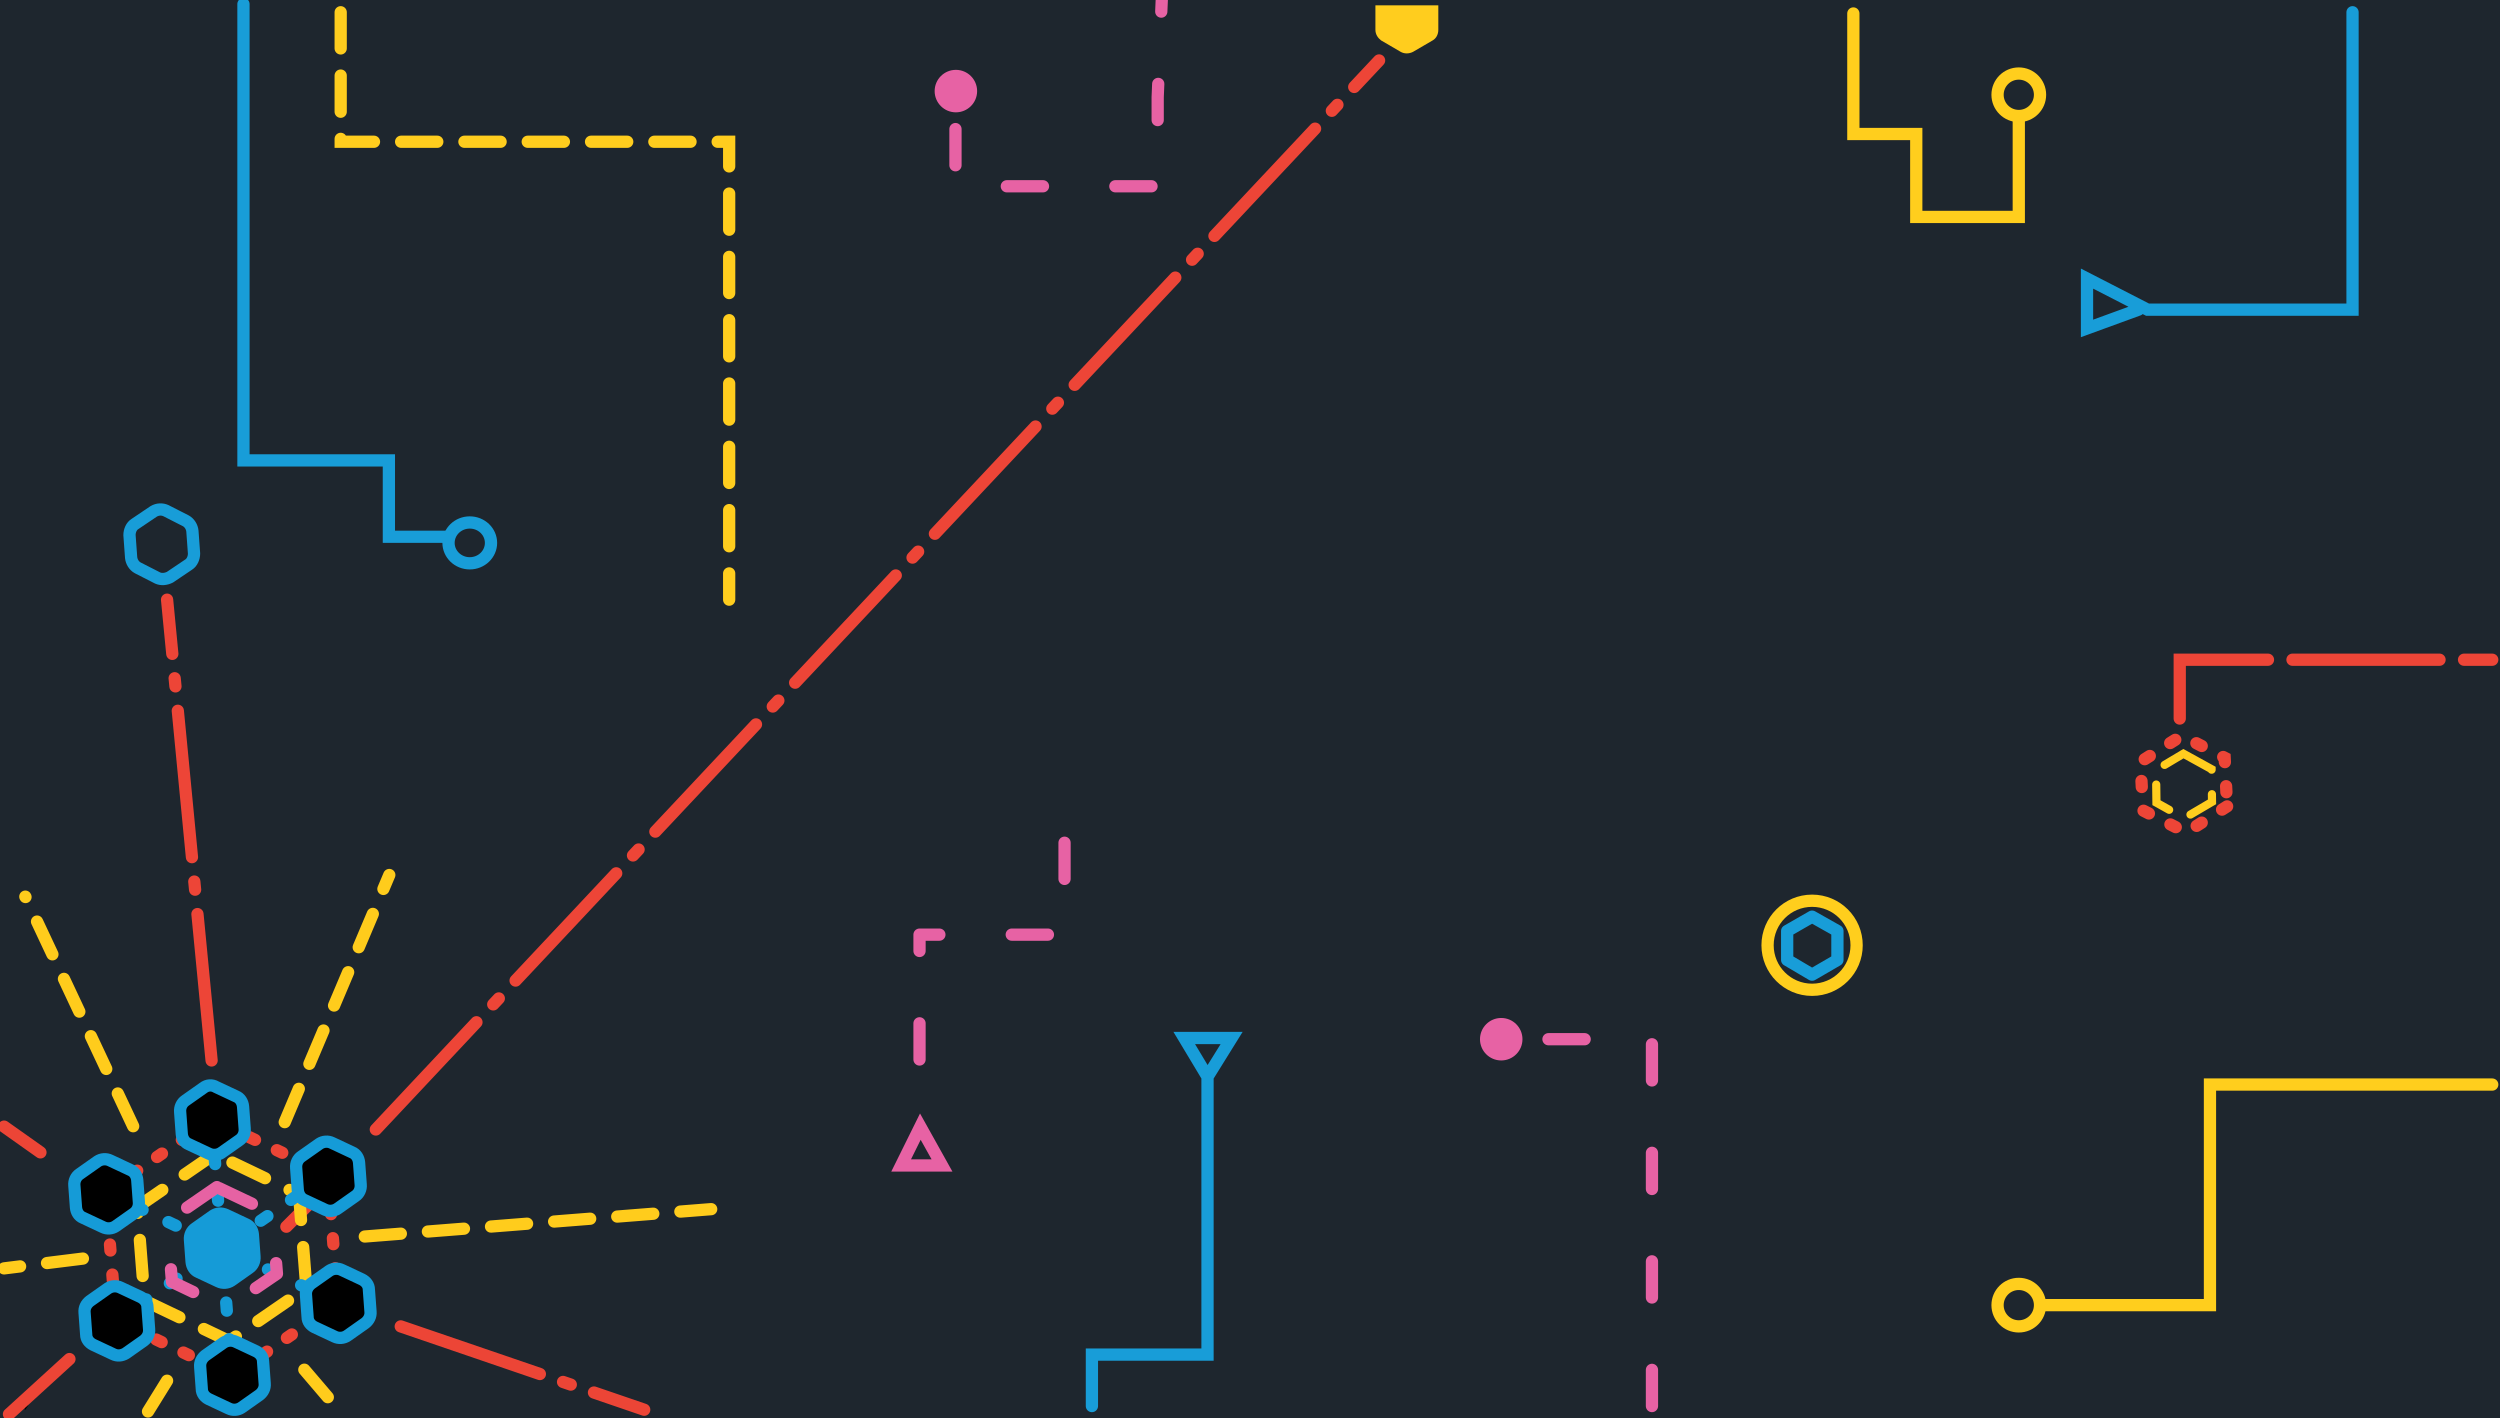
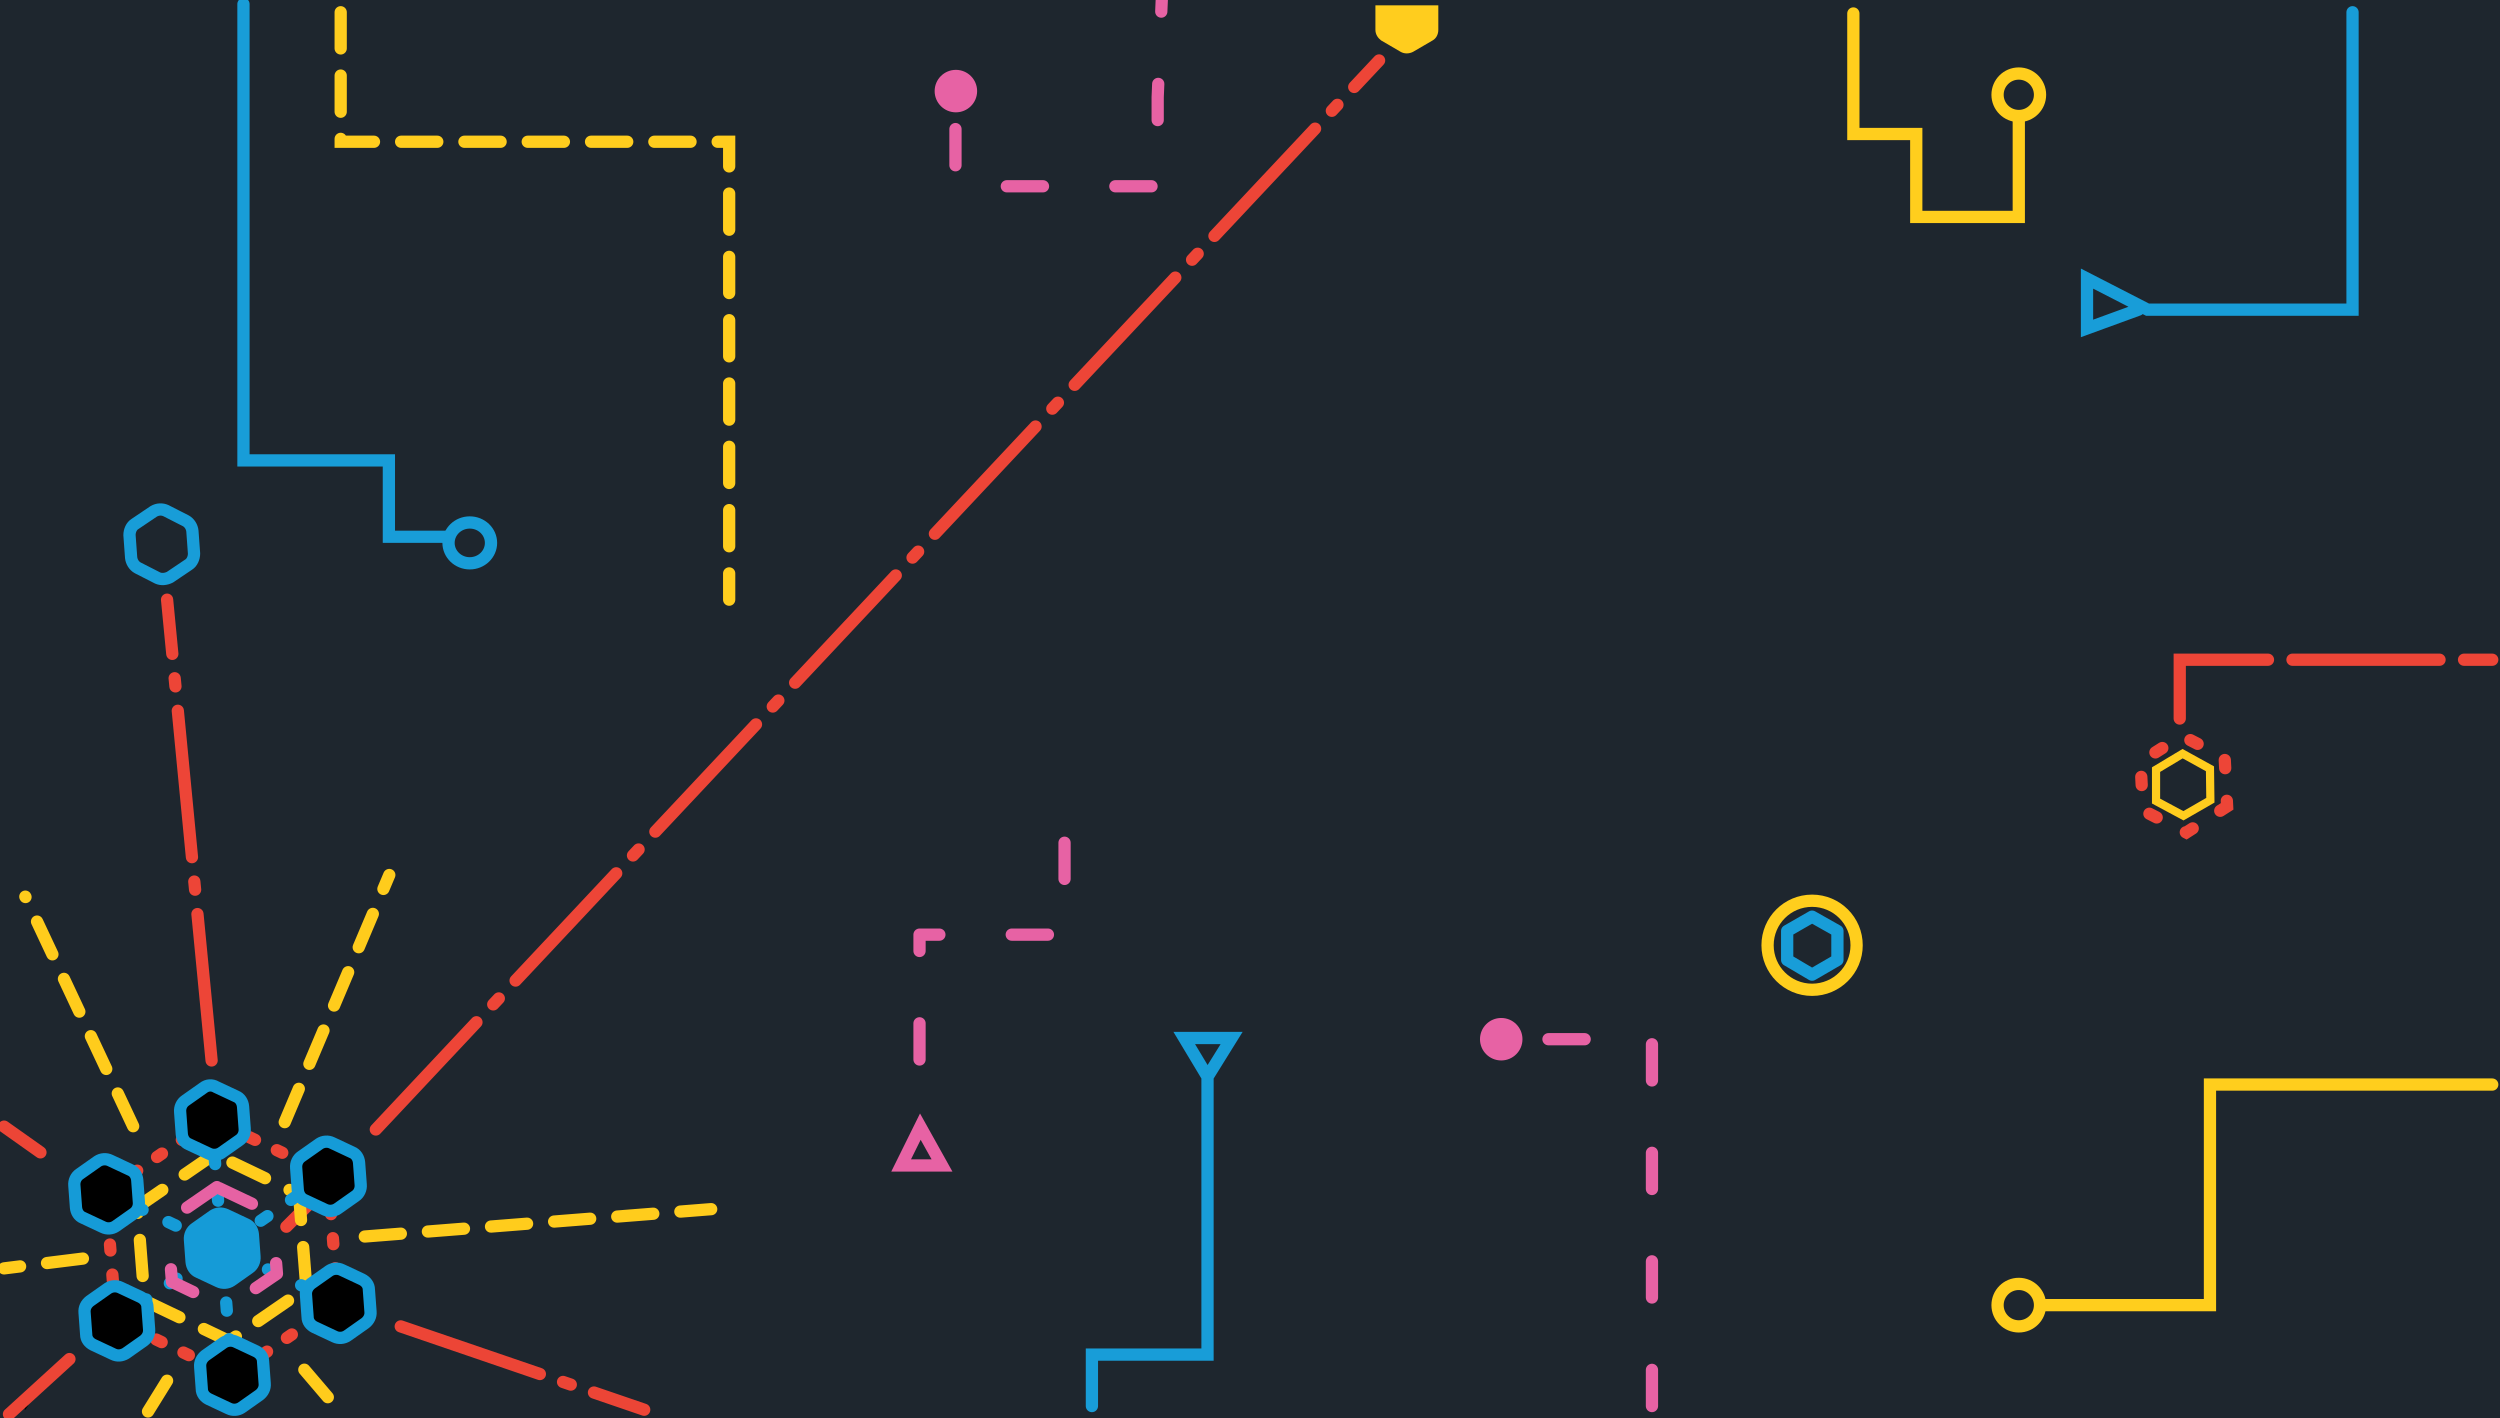
<svg xmlns="http://www.w3.org/2000/svg" version="1.1" id="Layer_1" x="0px" y="0px" viewBox="0 222.5 612 347.1" enable-background="new 0 222.5 612 347.1" xml:space="preserve">
  <rect x="-1.5" y="219.7" fill="#1E262E" width="614.9" height="350.7" />
  <path fill="none" stroke="#E762A4" stroke-width="3" stroke-linecap="round" stroke-miterlimit="10" stroke-dasharray="12,12,4,12" d="  M77.4,286.6" />
  <path fill="none" stroke="#ED4537" stroke-width="3" stroke-linecap="round" stroke-miterlimit="10" stroke-dasharray="36,6,2,6" d="  M379.2,242.6" />
  <line fill="none" stroke="#ED4537" stroke-width="3" stroke-linecap="round" stroke-miterlimit="10" stroke-dasharray="36,6,2,6" x1="70.1" y1="522.8" x2="77.8" y2="515.1" />
  <path fill="#1E262E" stroke="#189DD8" stroke-width="3" stroke-linecap="round" stroke-linejoin="round" stroke-miterlimit="10" d="  M37.6,347.7l-4.6,3.1c-0.8,0.5-1.3,1.6-1.3,2.7l0.4,5.5c0.1,1,0.7,2,1.6,2.5l4.9,2.5c0.9,0.4,2,0.3,3-0.2l4.6-3.1  c0.8-0.5,1.3-1.6,1.3-2.7l-0.4-5.5c-0.1-1-0.7-2-1.6-2.5l-4.9-2.5C39.7,347.1,38.6,347.1,37.6,347.7z" />
-   <polygon fill="none" stroke="#ED4537" stroke-width="3" stroke-linecap="round" stroke-miterlimit="10" stroke-dasharray="1.476,5.904" points="  545.2,419.9 535.2,426.3 524.6,420.9 524,409 534.1,402.6 544.6,408 " />
-   <polygon fill="none" stroke="#FFCD1E" stroke-width="2" stroke-linecap="round" stroke-miterlimit="10" stroke-dasharray="8,6" points="  534.5,407 541.4,410.8 541.5,418.8 534.7,422.8 527.9,419 527.8,411 " />
+   <polygon fill="none" stroke="#ED4537" stroke-width="3" stroke-linecap="round" stroke-miterlimit="10" stroke-dasharray="2,8" points="  545.2,419.9 535.2,426.3 524.6,420.9 524,409 534.1,402.6 544.6,408 " />
+   <polygon fill="none" stroke="#FFCD1E" stroke-width="2" stroke-linecap="round" stroke-miterlimit="10" points="534.3,407   541,410.7 541.1,418.4 534.5,422.2 527.8,418.6 527.8,410.9 " />
  <g>
    <polyline fill="none" stroke="#189DD8" stroke-width="3" stroke-linecap="round" stroke-miterlimit="10" points="59.6,223.5    59.6,335.2 95.2,335.2 95.2,353.9 109.9,353.9  " />
    <ellipse fill="none" stroke="#189DD8" stroke-width="3" stroke-linecap="round" stroke-miterlimit="10" cx="115" cy="355.4" rx="5.2" ry="5" />
  </g>
  <polyline fill="none" stroke="#189DD8" stroke-width="3" stroke-linecap="round" stroke-miterlimit="10" points="575.9,225.5   575.9,298.3 525.7,298.3 510.9,290.7 510.9,298.3 510.9,302.9 523.5,298.3 " />
  <path fill="#FFCD1E" d="M336.7,223.8v6c0,1.1,0.6,2,1.4,2.6l4.8,2.8c0.9,0.5,2,0.5,3,0l4.8-2.8c0.9-0.5,1.4-1.5,1.4-2.6v-6" />
  <polyline fill="none" stroke="#189DD8" stroke-width="3" stroke-linecap="round" stroke-miterlimit="10" points="295.6,486.1   301.5,476.6 289.9,476.6 295.6,486.1 295.6,554.1 267.3,554.1 267.3,566.7 " />
  <g>
    <circle fill="none" stroke="#FFCE1D" stroke-width="3" stroke-linecap="round" stroke-miterlimit="10" cx="494.2" cy="245.7" r="5.2" />
    <polyline fill="none" stroke="#FFCE1D" stroke-width="3" stroke-linecap="round" stroke-miterlimit="10" points="453.7,225.8    453.7,255.3 469.1,255.3 469.1,275.6 494.2,275.6 494.2,251  " />
  </g>
  <g>
    <circle fill="#E762A4" cx="234" cy="244.8" r="5.2" />
    <polyline fill="none" stroke="#E762A4" stroke-width="3" stroke-linecap="round" stroke-linejoin="round" stroke-miterlimit="10" stroke-dasharray="8.856,17.713" points="   233.9,254.1 233.9,268.1 283.4,268.1 283.4,246.3 284.4,222.5  " />
  </g>
  <polyline fill="none" stroke="#ED4537" stroke-width="3" stroke-linecap="round" stroke-miterlimit="10" stroke-dasharray="36,6" points="  533.6,398.4 533.6,384 610.1,384 " />
  <circle fill="#E762A4" cx="367.5" cy="476.9" r="5.2" />
  <polyline fill="none" stroke="#E762A4" stroke-width="3" stroke-linecap="round" stroke-linejoin="round" stroke-miterlimit="10" stroke-dasharray="8.856,17.713" points="  404.4,566.7 404.4,476.9 370.9,476.9 " />
  <line fill="none" stroke="#ED4537" stroke-width="3" stroke-linecap="round" stroke-miterlimit="10" stroke-dasharray="36,6,2,6" x1="92" y1="499" x2="337.6" y2="237.3" />
  <circle fill="none" stroke="#FFCE1D" stroke-width="3" stroke-linecap="round" stroke-miterlimit="10" cx="494.2" cy="542" r="5.2" />
  <polyline fill="none" stroke="#FFCE1D" stroke-width="3" stroke-linecap="round" stroke-miterlimit="10" points="610.1,488 541,488   541,542 500.7,542 " />
  <g>
    <polyline fill="none" stroke="#FFCD1E" stroke-width="3" stroke-linecap="round" stroke-miterlimit="10" stroke-dasharray="8.856,6.642" points="   83.4,225.5 83.4,257.2 106.1,257.2 178.5,257.2 178.5,369.3  " />
  </g>
  <polygon fill="#1E262E" stroke="#189DD8" stroke-width="3" stroke-linecap="round" stroke-linejoin="round" stroke-miterlimit="10" points="  449.8,457.5 443.6,461.1 437.5,457.5 437.5,450.4 443.6,446.9 449.8,450.4 " />
  <circle fill="none" stroke="#FFCE1D" stroke-width="3" stroke-linecap="round" stroke-miterlimit="10" cx="443.6" cy="453.9" r="10.9" />
  <polyline fill="none" stroke="#E762A4" stroke-width="3" stroke-linecap="round" stroke-linejoin="round" stroke-miterlimit="10" stroke-dasharray="8.856,17.713" points="  260.6,428.8 260.6,451.3 225.1,451.3 225.1,493 " />
  <polygon fill="none" stroke="#E762A4" stroke-width="3" stroke-miterlimit="10" points="225.3,498.3 220.6,507.8 230.6,507.8 " />
  <line fill="none" stroke="#1E262E" stroke-width="3" stroke-linecap="round" stroke-linejoin="round" stroke-miterlimit="10" x1="1.3" y1="525.7" x2="1.3" y2="535" />
  <polyline fill="#1E262E" points="1.2,554.2 -0.2,554.3 -0.2,567.6 5.9,567.8 7.8,557.9 " />
  <polygon fill="#010101" points="6.9,566.6 6.2,567.6 6,567.5 6.4,565.5 6.9,566.5 " />
  <g>
    <g>
      <g>
        <polygon fill="none" stroke="#EC4536" stroke-width="3" stroke-linecap="round" stroke-miterlimit="10" stroke-dasharray="1.476,5.904" points="     51.8,496.5 25.9,514.4 28.4,545.7 56.8,559.3 82.7,541.4 80.3,510    " />
        <polygon fill="none" stroke="#FFCC1C" stroke-width="3" stroke-linecap="round" stroke-miterlimit="10" stroke-dasharray="8.856,6.642" points="     52.5,505 33.6,518 35.4,540.9 56.1,550.8 75,537.8 73.2,514.9    " />
        <path fill="#159BD7" stroke="#159BD7" stroke-width="3" stroke-linecap="round" stroke-linejoin="round" stroke-miterlimit="10" d="     M52.2,520.1l-4.4,3.1c-0.9,0.6-1.4,1.7-1.3,2.8l0.4,5.4c0.1,1.1,0.7,2.1,1.7,2.5l4.9,2.3c1,0.5,2.2,0.4,3.1-0.2l4.4-3.1     c0.9-0.6,1.4-1.7,1.3-2.8l-0.4-5.4c-0.1-1.1-0.7-2.1-1.7-2.5l-4.9-2.3C54.2,519.4,53.1,519.5,52.2,520.1z" />
        <line fill="none" stroke="#159BD7" stroke-width="3" stroke-linecap="round" stroke-miterlimit="10" stroke-dasharray="2,7" x1="80.3" y1="510" x2="28.4" y2="545.7" />
        <g>
          <g>
            <line fill="none" stroke="#159BD7" stroke-width="3" stroke-linecap="round" stroke-miterlimit="10" x1="25.9" y1="514.4" x2="26.8" y2="514.8" />
            <line fill="none" stroke="#159BD7" stroke-width="3" stroke-linecap="round" stroke-miterlimit="10" stroke-dasharray="1.999,6.996" x1="33.1" y1="517.8" x2="78.7" y2="539.5" />
            <line fill="none" stroke="#159BD7" stroke-width="3" stroke-linecap="round" stroke-miterlimit="10" x1="81.8" y1="541" x2="82.7" y2="541.4" />
          </g>
        </g>
        <line fill="none" stroke="#159BD7" stroke-width="3" stroke-linecap="round" stroke-miterlimit="10" stroke-dasharray="2,7" x1="51.8" y1="496.5" x2="56.8" y2="559.3" />
        <polygon fill="none" stroke="#E662A3" stroke-width="3" stroke-linecap="round" stroke-linejoin="round" stroke-miterlimit="10" stroke-dasharray="8.856,17.713" points="     53.1,513.1 40.9,521.5 42.1,536.3 55.5,542.7 67.8,534.3 66.6,519.5    " />
        <path stroke="#159BD7" stroke-width="3" stroke-linecap="round" stroke-linejoin="round" stroke-miterlimit="10" d="M49.8,488.8     l-4.4,3.1c-0.9,0.6-1.4,1.7-1.3,2.8l0.4,5.4c0.1,1.1,0.7,2.1,1.7,2.5l4.9,2.3c1,0.5,2.2,0.4,3.1-0.2l4.4-3.1     c0.9-0.6,1.4-1.7,1.3-2.8l-0.4-5.4c-0.1-1.1-0.7-2.1-1.7-2.5l-4.9-2.3C51.9,488,50.7,488.1,49.8,488.8z" />
        <path stroke="#159BD7" stroke-width="3" stroke-linecap="round" stroke-linejoin="round" stroke-miterlimit="10" d="M23.9,506.8     l-4.4,3.1c-0.9,0.6-1.4,1.7-1.3,2.8l0.4,5.4c0.1,1.1,0.7,2.1,1.7,2.5l4.9,2.3c1,0.5,2.2,0.4,3.1-0.2l4.4-3.1     c0.9-0.6,1.4-1.7,1.3-2.8l-0.4-5.4c-0.1-1.1-0.7-2.1-1.7-2.5l-4.9-2.3C26,506.1,24.8,506.2,23.9,506.8z" />
        <path stroke="#159BD7" stroke-width="3" stroke-linecap="round" stroke-linejoin="round" stroke-miterlimit="10" d="M78.2,502.5     l-4.4,3.1c-0.9,0.6-1.4,1.7-1.3,2.8l0.4,5.4c0.1,1.1,0.7,2.1,1.7,2.5l4.9,2.3c1,0.5,2.2,0.4,3.1-0.2l4.4-3.1     c0.9-0.6,1.4-1.7,1.3-2.8l-0.4-5.4c-0.1-1.1-0.7-2.1-1.7-2.5l-4.9-2.3C80.3,501.8,79.1,501.9,78.2,502.5z" />
        <path stroke="#159BD7" stroke-width="3" stroke-linecap="round" stroke-linejoin="round" stroke-miterlimit="10" d="M56,567.3     l-4.9-2.3c-1-0.5-1.7-1.4-1.7-2.5l-0.4-5.4c-0.1-1.1,0.4-2.1,1.3-2.8l4.4-3.1c0.9-0.6,2.1-0.7,3.1-0.2l4.9,2.3     c1,0.5,1.7,1.4,1.7,2.5l0.4,5.4c0.1,1.1-0.4,2.1-1.3,2.8l-4.4,3.1C58.2,567.7,57,567.8,56,567.3z" />
        <path stroke="#159BD7" stroke-width="3" stroke-linecap="round" stroke-linejoin="round" stroke-miterlimit="10" d="M27.7,554     l-4.9-2.3c-1-0.5-1.7-1.4-1.7-2.5l-0.4-5.4c-0.1-1.1,0.4-2.1,1.3-2.8l4.4-3.1c0.9-0.6,2.1-0.7,3.1-0.2l4.9,2.3     c1,0.5,1.7,1.4,1.7,2.5l0.4,5.4c0.1,1.1-0.4,2.1-1.3,2.8l-4.4,3.1C29.8,554.4,28.7,554.5,27.7,554z" />
        <path stroke="#159BD7" stroke-width="3" stroke-linecap="round" stroke-linejoin="round" stroke-miterlimit="10" d="M81.9,549.7     l-4.9-2.3c-1-0.5-1.7-1.4-1.7-2.5l-0.4-5.4c-0.1-1.1,0.4-2.1,1.3-2.8l4.4-3.1c0.9-0.6,2.1-0.7,3.1-0.2l4.9,2.3     c1,0.5,1.7,1.4,1.7,2.5l0.4,5.4c0.1,1.1-0.4,2.1-1.3,2.8l-4.4,3.1C84.1,550.1,82.9,550.2,81.9,549.7z" />
      </g>
      <path fill="none" stroke="#EC4536" stroke-width="3" stroke-linecap="round" stroke-miterlimit="10" stroke-dasharray="36,6,2,6" d="    M94.4,500.7" />
      <line fill="none" stroke="#EC4536" stroke-width="3" stroke-linecap="round" stroke-miterlimit="10" stroke-dasharray="36,6,2,6" x1="17" y1="555.2" x2="2.2" y2="568.7" />
      <line fill="none" stroke="#EC4536" stroke-width="3" stroke-linecap="round" stroke-miterlimit="10" stroke-dasharray="36,6,2,6" x1="98.1" y1="547.2" x2="157.7" y2="567.6" />
      <line fill="none" stroke="#EC4536" stroke-width="3" stroke-linecap="round" stroke-miterlimit="10" stroke-dasharray="36,6,2,6" x1="9.9" y1="504.6" x2="1" y2="498.3" />
      <line fill="none" stroke="#FFCC1C" stroke-width="3" stroke-linecap="round" stroke-miterlimit="10" stroke-dasharray="8.856,6.642" x1="32.6" y1="498.2" x2="6.2" y2="442" />
      <line fill="none" stroke="#FFCC1C" stroke-width="3" stroke-linecap="round" stroke-miterlimit="10" stroke-dasharray="8.856,6.642" x1="69.7" y1="497.2" x2="95.3" y2="436.7" />
      <line fill="none" stroke="#FFCC1C" stroke-width="3" stroke-linecap="round" stroke-miterlimit="10" stroke-dasharray="8.856,6.642" x1="89.3" y1="525.2" x2="174.1" y2="518.5" />
      <line fill="none" stroke="#FFCC1C" stroke-width="3" stroke-linecap="round" stroke-miterlimit="10" stroke-dasharray="8.856,6.642" x1="74.5" y1="557.8" x2="84.4" y2="569.4" />
      <line fill="none" stroke="#FFCC1C" stroke-width="3" stroke-linecap="round" stroke-miterlimit="10" stroke-dasharray="8.856,6.642" x1="40.9" y1="560.5" x2="35.2" y2="569.7" />
      <line fill="none" stroke="#FFCC1C" stroke-width="3" stroke-linecap="round" stroke-miterlimit="10" stroke-dasharray="8.856,6.642" x1="20.3" y1="530.6" x2="1" y2="533" />
    </g>
  </g>
  <line fill="none" stroke="#ED4537" stroke-width="3" stroke-linecap="round" stroke-miterlimit="10" stroke-dasharray="36,6,2,6" x1="51.8" y1="482.1" x2="40.9" y2="369.3" />
</svg>
